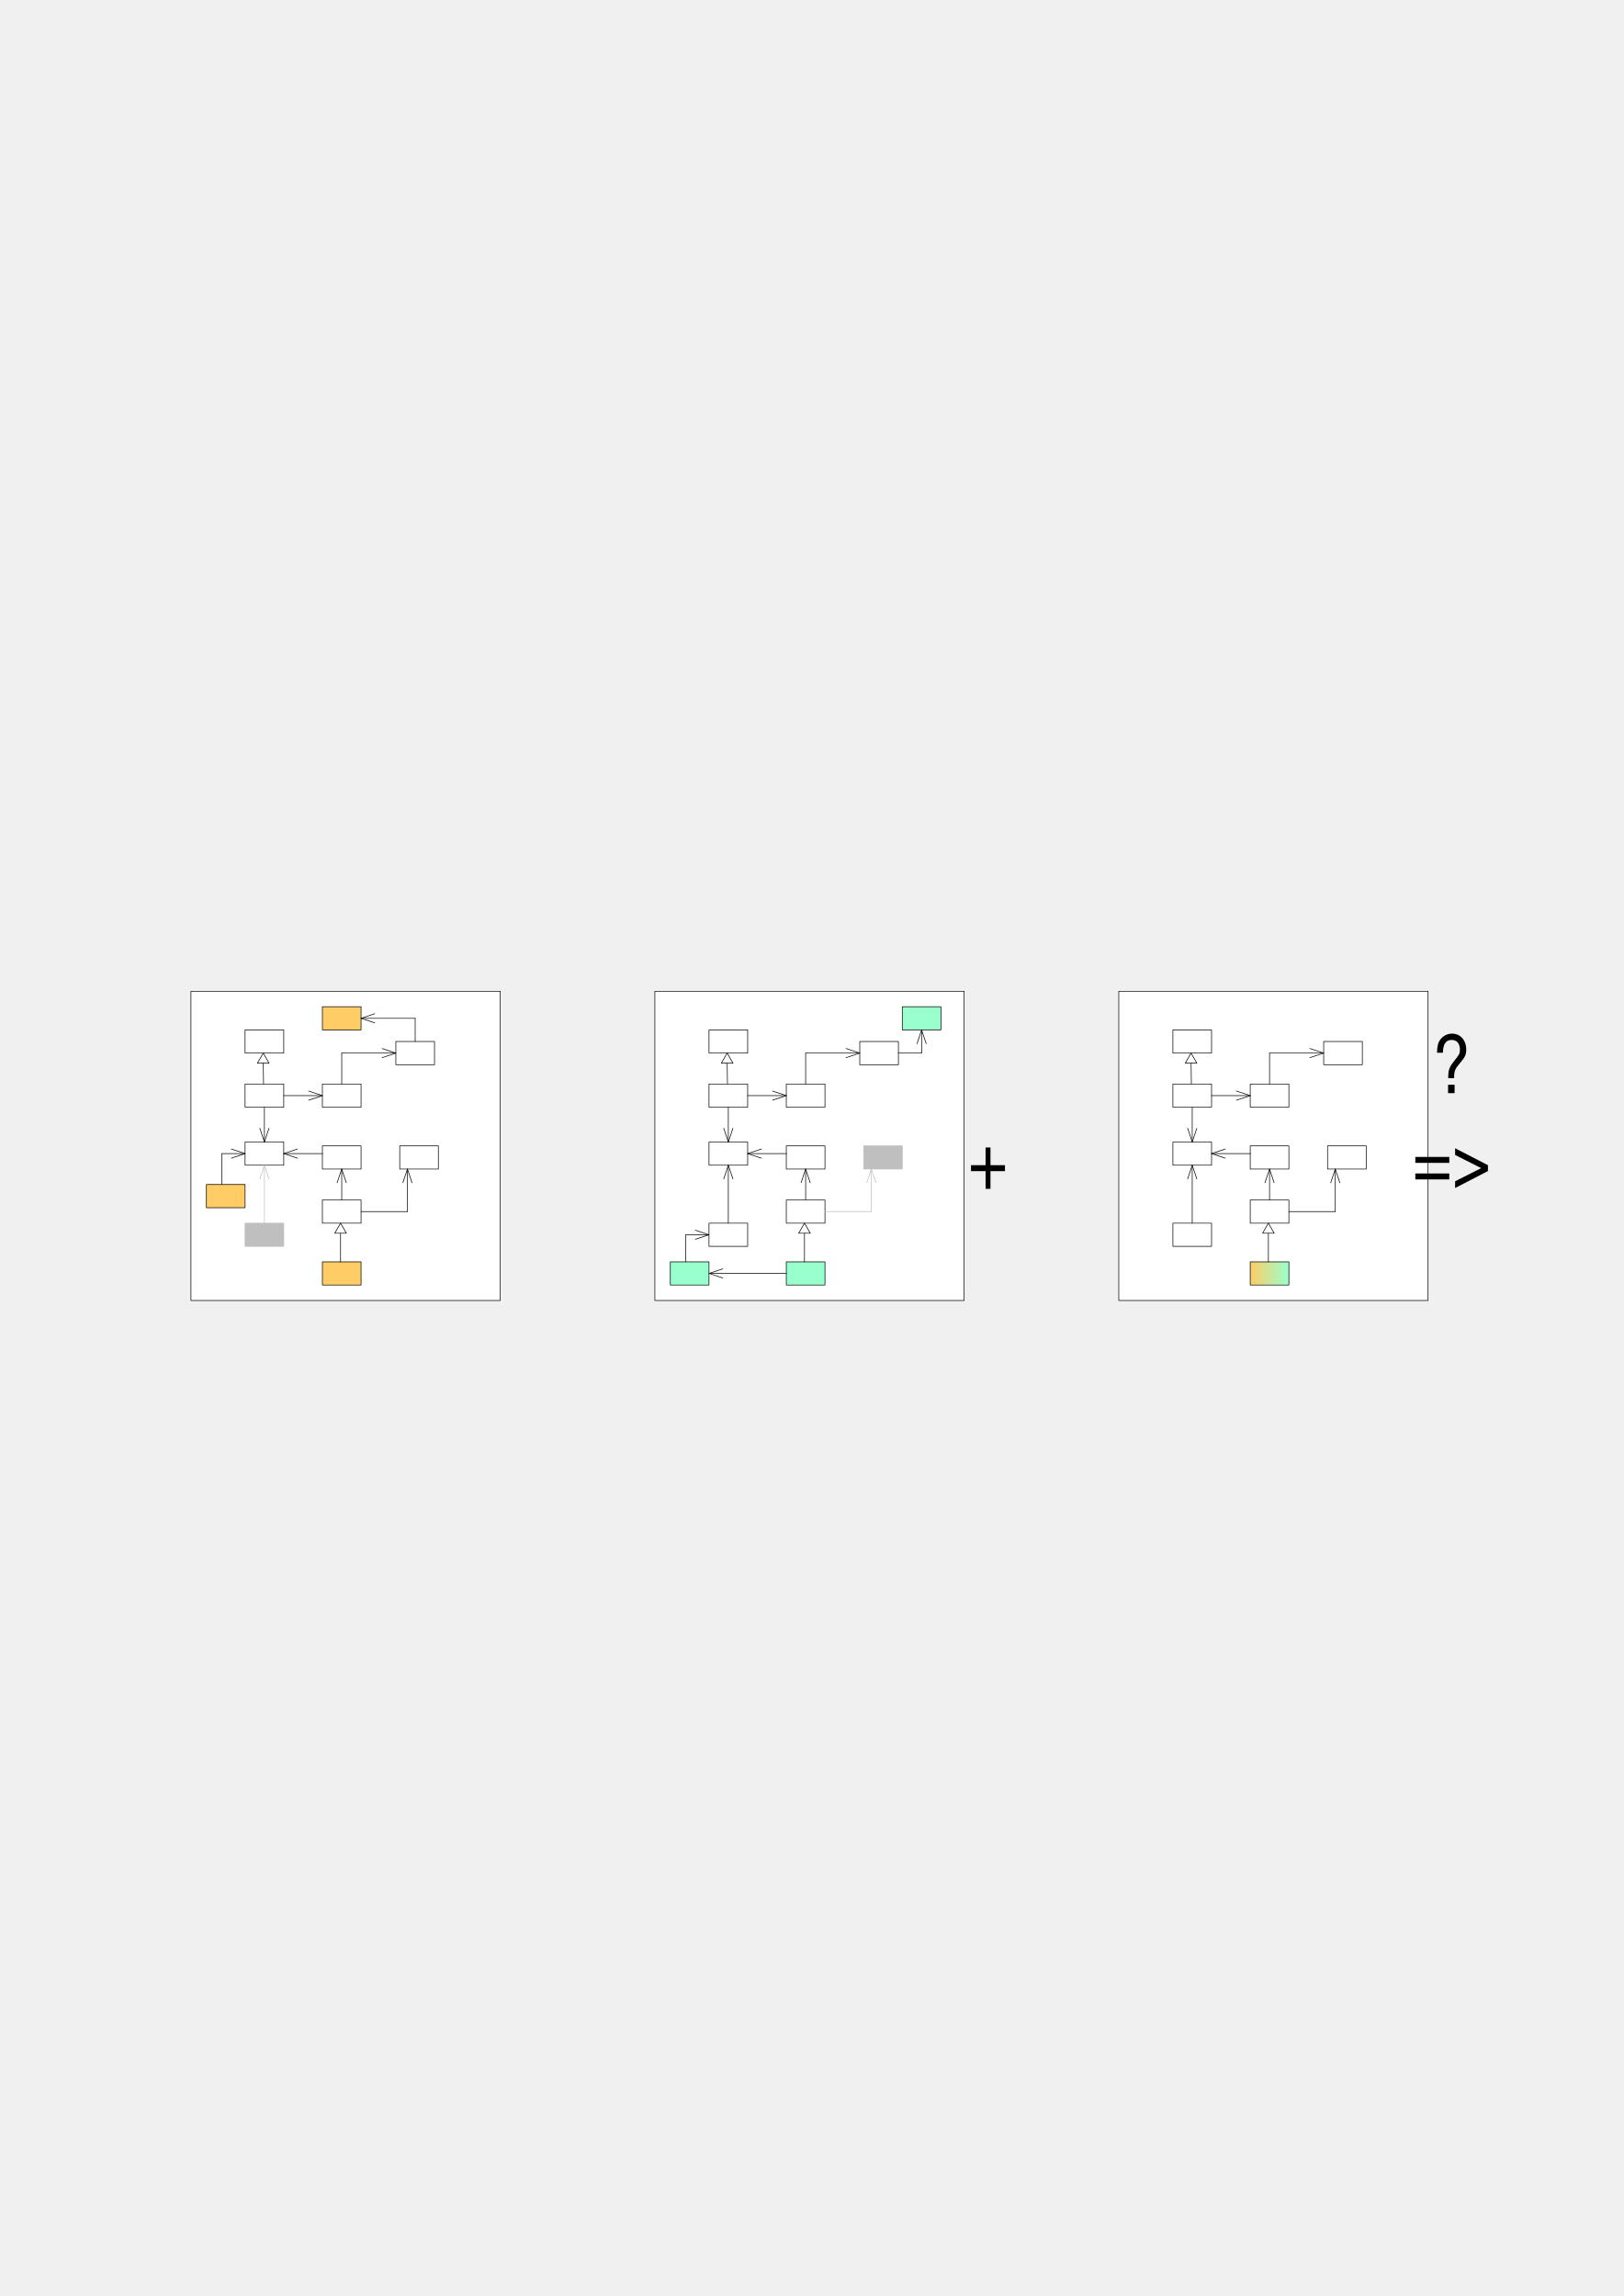
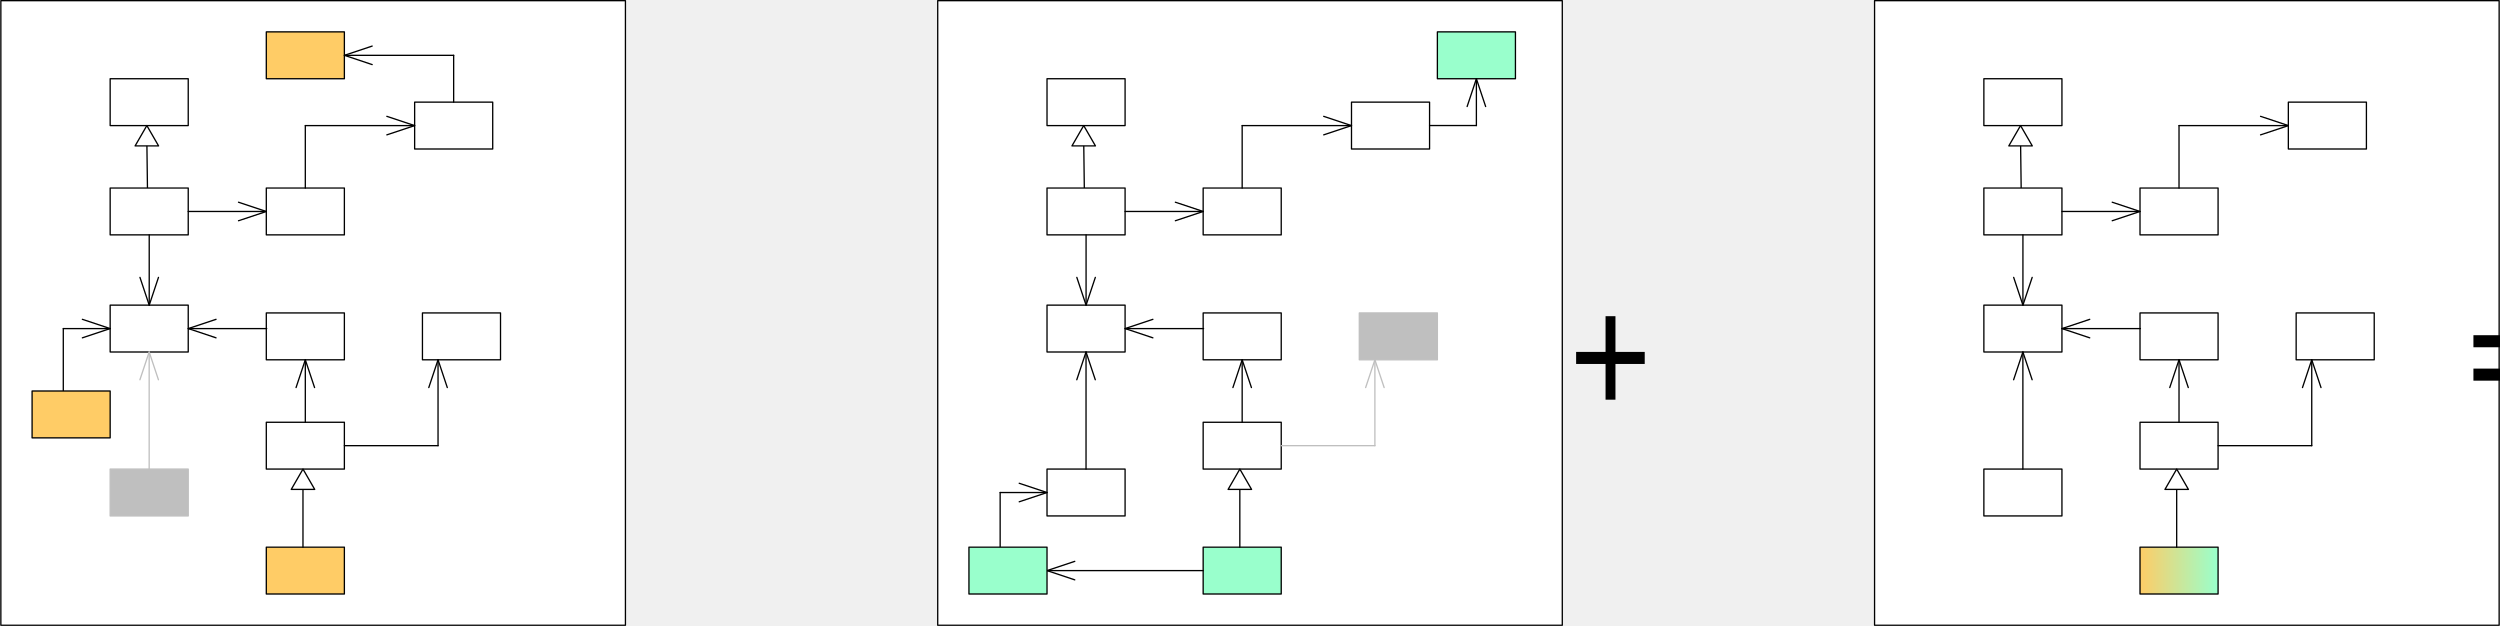
- <svg xmlns="http://www.w3.org/2000/svg" xmlns:ns1="http://schemas.microsoft.com/visio/2003/SVGExtensions/" xmlns:xlink="http://www.w3.org/1999/xlink" width="8.268in" height="11.693in" viewBox="0 0 595.276 841.89" xml:space="preserve" color-interpolation-filters="sRGB" class="st14">
-   <ns1:documentProperties ns1:langID="1030" ns1:metric="true" ns1:viewMarkup="false">
-     <ns1:userDefs>
-       <ns1:ud ns1:nameU="msvNoAutoConnect" ns1:val="VT0(1):26" />
-     </ns1:userDefs>
-   </ns1:documentProperties>
+ <svg xmlns="http://www.w3.org/2000/svg" xmlns:ns1="http://schemas.microsoft.com/visio/2003/SVGExtensions/" xmlns:xlink="http://www.w3.org/1999/xlink" width="6.303in" height="1.578in" viewBox="0 0 453.783 113.626" xml:space="preserve" color-interpolation-filters="sRGB" class="st14">
+   <ns1:documentProperties ns1:langID="1030" ns1:metric="true" ns1:viewMarkup="false" />
  <style type="text/css">
	
		.st1 {fill:#ffffff;stroke:#000000;stroke-linecap:round;stroke-linejoin:round;stroke-width:0.24}
		.st2 {fill:#99ffcc;stroke:#000000;stroke-linecap:round;stroke-linejoin:round;stroke-width:0.24}
		.st3 {fill:#bfbfbf;stroke:#bfbfbf;stroke-linecap:round;stroke-linejoin:round;stroke-width:0.24}
		.st4 {stroke:#000000;stroke-linecap:round;stroke-linejoin:round;stroke-width:0.24}
		.st5 {marker-end:url(#mrkr12-42);stroke:#000000;stroke-linecap:round;stroke-linejoin:round;stroke-width:0.24}
		.st6 {fill:#000000;fill-opacity:1;stroke:#000000;stroke-opacity:1;stroke-width:0.143}
		.st7 {marker-end:url(#mrkr12-53);stroke:#bfbfbf;stroke-linecap:round;stroke-linejoin:round;stroke-width:0.24}
		.st8 {fill:#bfbfbf;fill-opacity:1;stroke:#bfbfbf;stroke-opacity:1;stroke-width:0.143}
		.st9 {stroke:#bfbfbf;stroke-linecap:round;stroke-linejoin:round;stroke-width:0.24}
		.st10 {fill:#ffcc66;stroke:#000000;stroke-linecap:round;stroke-linejoin:round;stroke-width:0.24}
		.st11 {fill:url(#grad0-211);stroke:#000000;stroke-linecap:round;stroke-linejoin:round;stroke-width:0.24}
		.st12 {fill:none;stroke:none;stroke-linecap:round;stroke-linejoin:round;stroke-width:0.72}
		.st13 {fill:#000000;font-family:Arial Narrow;font-size:2.5em}
		.st14 {fill:none;fill-rule:evenodd;font-size:12px;overflow:visible;stroke-linecap:square;stroke-miterlimit:3}
	
	</style>
  <defs id="Patterns_And_Gradients">
    <linearGradient id="grad0-211" x1="0" y1="0" x2="1" y2="0" gradientTransform="rotate(0 0.5 0.5)">
      <stop offset="0" stop-color="#ffcc66" stop-opacity="1" />
      <stop offset="1" stop-color="#99ffcc" stop-opacity="1" />
    </linearGradient>
  </defs>
  <defs id="Markers">
    <g id="lend12">
      <path d="M 3 1 L 0 0 L 3 -1 " style="stroke-linecap:round;stroke-linejoin:round;fill:none" />
    </g>
    <marker id="mrkr12-42" class="st6" ns1:arrowType="12" ns1:arrowSize="0" orient="auto" markerUnits="strokeWidth" overflow="visible">
      <use xlink:href="#lend12" transform="scale(-7,-7) " />
    </marker>
    <marker id="mrkr12-53" class="st8" ns1:arrowType="12" ns1:arrowSize="0" orient="auto" markerUnits="strokeWidth" overflow="visible">
      <use xlink:href="#lend12" transform="scale(-7,-7) " />
    </marker>
  </defs>
  <g ns1:mID="0" ns1:index="1" ns1:groupContext="foregroundPage">
    <ns1:pageProperties ns1:drawingScale="0.0393701" ns1:pageScale="0.0393701" ns1:drawingUnits="24" ns1:shadowOffsetX="8.50394" ns1:shadowOffsetY="-8.50394" />
-     <g id="group1-1" transform="translate(69.9984,-365.033)" ns1:mID="1" ns1:groupContext="group">
-       <g id="group2-2" transform="translate(170.079,0)" ns1:mID="2" ns1:groupContext="group">
+     <g id="group1-1" transform="translate(0.12,-0.12)" ns1:mID="1" ns1:groupContext="group">
+       <g id="group2-2" transform="translate(170.079,1.42109E-14)" ns1:mID="2" ns1:groupContext="group">
        <g id="shape3-3" ns1:mID="3" ns1:groupContext="shape">
          <ns1:userDefs>
            <ns1:ud ns1:nameU="visVersion" ns1:val="VT0(15):26" />
          </ns1:userDefs>
-           <rect x="0" y="728.504" width="113.386" height="113.386" class="st1" />
+           <rect x="0" y="0.24" width="113.386" height="113.386" class="st1" />
        </g>
        <g id="shape4-5" ns1:mID="4" ns1:groupContext="shape" transform="translate(19.8425,-49.6063)">
          <ns1:userDefs>
            <ns1:ud ns1:nameU="visVersion" ns1:val="VT0(12):26" />
          </ns1:userDefs>
-           <rect x="0" y="833.386" width="14.173" height="8.504" class="st1" />
+           <rect x="0" y="105.122" width="14.173" height="8.504" class="st1" />
        </g>
        <g id="shape5-7" ns1:mID="5" ns1:groupContext="shape" transform="translate(19.8425,-90.7087)">
          <ns1:userDefs>
            <ns1:ud ns1:nameU="visVersion" ns1:val="VT0(12):26" />
          </ns1:userDefs>
-           <rect x="0" y="833.386" width="14.173" height="8.504" class="st1" />
+           <rect x="0" y="105.122" width="14.173" height="8.504" class="st1" />
        </g>
        <g id="shape6-9" ns1:mID="6" ns1:groupContext="shape" transform="translate(90.7087,-99.2126)">
          <ns1:userDefs>
            <ns1:ud ns1:nameU="visVersion" ns1:val="VT0(12):26" />
          </ns1:userDefs>
-           <rect x="0" y="833.386" width="14.173" height="8.504" class="st2" />
+           <rect x="0" y="105.122" width="14.173" height="8.504" class="st2" />
        </g>
        <g id="shape7-11" ns1:mID="7" ns1:groupContext="shape" transform="translate(75.1181,-86.4567)">
          <ns1:userDefs>
            <ns1:ud ns1:nameU="visVersion" ns1:val="VT0(12):26" />
          </ns1:userDefs>
-           <rect x="0" y="833.386" width="14.173" height="8.504" class="st1" />
+           <rect x="0" y="105.122" width="14.173" height="8.504" class="st1" />
        </g>
        <g id="shape8-13" ns1:mID="8" ns1:groupContext="shape" transform="translate(48.189,-70.8661)">
          <ns1:userDefs>
            <ns1:ud ns1:nameU="visVersion" ns1:val="VT0(12):26" />
          </ns1:userDefs>
-           <rect x="0" y="833.386" width="14.173" height="8.504" class="st1" />
+           <rect x="0" y="105.122" width="14.173" height="8.504" class="st1" />
        </g>
        <g id="shape9-15" ns1:mID="9" ns1:groupContext="shape" transform="translate(48.189,-5.66929)">
          <ns1:userDefs>
            <ns1:ud ns1:nameU="visVersion" ns1:val="VT0(12):26" />
          </ns1:userDefs>
-           <rect x="0" y="833.386" width="14.173" height="8.504" class="st2" />
+           <rect x="0" y="105.122" width="14.173" height="8.504" class="st2" />
        </g>
        <g id="shape10-17" ns1:mID="10" ns1:groupContext="shape" transform="translate(76.5354,-48.189)">
          <ns1:userDefs>
            <ns1:ud ns1:nameU="visVersion" ns1:val="VT0(12):26" />
          </ns1:userDefs>
-           <rect x="0" y="833.386" width="14.173" height="8.504" class="st3" />
+           <rect x="0" y="105.122" width="14.173" height="8.504" class="st3" />
        </g>
        <g id="shape11-19" ns1:mID="11" ns1:groupContext="shape" transform="translate(19.8425,-19.8425)">
          <ns1:userDefs>
            <ns1:ud ns1:nameU="visVersion" ns1:val="VT0(12):26" />
          </ns1:userDefs>
-           <rect x="0" y="833.386" width="14.173" height="8.504" class="st1" />
+           <rect x="0" y="105.122" width="14.173" height="8.504" class="st1" />
        </g>
        <g id="shape12-21" ns1:mID="12" ns1:groupContext="shape" transform="translate(48.189,-28.3465)">
          <ns1:userDefs>
            <ns1:ud ns1:nameU="visVersion" ns1:val="VT0(12):26" />
          </ns1:userDefs>
-           <rect x="0" y="833.386" width="14.173" height="8.504" class="st1" />
+           <rect x="0" y="105.122" width="14.173" height="8.504" class="st1" />
        </g>
        <g id="shape13-23" ns1:mID="13" ns1:groupContext="shape" transform="translate(48.189,-48.189)">
          <ns1:userDefs>
            <ns1:ud ns1:nameU="visVersion" ns1:val="VT0(12):26" />
          </ns1:userDefs>
-           <rect x="0" y="833.386" width="14.173" height="8.504" class="st1" />
-         </g>
-         <g id="shape14-25" ns1:mID="14" ns1:groupContext="shape" transform="translate(868.324,742.816) rotate(89.2635)">
-           <path d="M0 841.89 L10.3 841.89" class="st4" />
+           <rect x="0" y="105.122" width="14.173" height="8.504" class="st1" />
+         </g>
+         <g id="shape14-25" ns1:mID="14" ns1:groupContext="shape" transform="translate(140.12,23.9133) rotate(89.2635)">
+           <path d="M0 113.63 L10.3 113.63" class="st4" />
        </g>
        <g id="shape15-28" ns1:mID="15" ns1:groupContext="shape" transform="translate(24.6614,-87.0236)">
          <ns1:userDefs>
            <ns1:ud ns1:nameU="visVersion" ns1:val="VT0(14):26" />
          </ns1:userDefs>
-           <path d="M3.97 841.89 L1.84 838.2 L-0.29 841.89 L3.97 841.89 Z" class="st1" />
-         </g>
-         <g id="shape16-30" ns1:mID="16" ns1:groupContext="shape" transform="translate(896.74,816) rotate(90)">
-           <path d="M0 841.89 L11.72 841.89" class="st4" />
+           <path d="M3.97 113.63 L1.84 109.94 L-0.29 113.63 L3.97 113.63 Z" class="st1" />
+         </g>
+         <g id="shape16-30" ns1:mID="16" ns1:groupContext="shape" transform="translate(168.476,87.7361) rotate(90)">
+           <path d="M0 113.63 L11.72 113.63" class="st4" />
        </g>
        <g id="shape17-33" ns1:mID="17" ns1:groupContext="shape" transform="translate(53.0079,-24.6614)">
          <ns1:userDefs>
            <ns1:ud ns1:nameU="visVersion" ns1:val="VT0(14):26" />
          </ns1:userDefs>
-           <path d="M3.97 841.89 L1.84 838.2 L-0.29 841.89 L3.97 841.89 Z" class="st1" />
+           <path d="M3.97 113.63 L1.84 109.94 L-0.29 113.63 L3.97 113.63 Z" class="st1" />
        </g>
        <g id="shape18-35" ns1:mID="18" ns1:groupContext="shape" transform="translate(19.8425,-70.8661)">
          <ns1:userDefs>
            <ns1:ud ns1:nameU="visVersion" ns1:val="VT0(12):26" />
          </ns1:userDefs>
-           <rect x="0" y="833.386" width="14.173" height="8.504" class="st1" />
-         </g>
-         <g id="shape19-37" ns1:mID="19" ns1:groupContext="shape" transform="translate(868.819,813.543) rotate(90) scale(-1,1)">
-           <path d="M0 841.89 L21.26 841.89" class="st5" />
-         </g>
-         <g id="shape20-43" ns1:mID="20" ns1:groupContext="shape" transform="translate(897.165,805.039) rotate(90) scale(-1,1)">
-           <path d="M0 841.89 L11.34 841.89" class="st5" />
-         </g>
-         <g id="shape21-48" ns1:mID="21" ns1:groupContext="shape" transform="translate(921.26,809.291) rotate(90) scale(-1,1)">
-           <path d="M0 841.89 L15.59 841.89" class="st7" />
+           <rect x="0" y="105.122" width="14.173" height="8.504" class="st1" />
+         </g>
+         <g id="shape19-37" ns1:mID="19" ns1:groupContext="shape" transform="translate(140.555,85.2794) rotate(90) scale(-1,1)">
+           <path d="M0 113.63 L21.26 113.63" class="st5" />
+         </g>
+         <g id="shape20-43" ns1:mID="20" ns1:groupContext="shape" transform="translate(168.901,76.7754) rotate(90) scale(-1,1)">
+           <path d="M0 113.63 L11.34 113.63" class="st5" />
+         </g>
+         <g id="shape21-48" ns1:mID="21" ns1:groupContext="shape" transform="translate(192.996,81.0274) rotate(90) scale(-1,1)">
+           <path d="M0 113.63 L15.59 113.63" class="st7" />
        </g>
        <g id="shape22-54" ns1:mID="22" ns1:groupContext="shape" transform="translate(62.3622,-32.5984)">
-           <path d="M0 841.89 L17.01 841.89" class="st9" />
+           <path d="M0 113.63 L17.01 113.63" class="st9" />
        </g>
        <g id="shape23-57" ns1:mID="23" ns1:groupContext="shape" transform="translate(48.189,-9.92126) scale(-1,1)">
-           <path d="M0 841.89 L28.35 841.89" class="st5" />
+           <path d="M0 113.63 L28.35 113.63" class="st5" />
        </g>
        <g id="shape24-62" ns1:mID="24" ns1:groupContext="shape" transform="translate(11.3386,-24.0945)">
-           <path d="M0 841.89 L8.5 841.89" class="st5" />
-         </g>
-         <g id="shape25-67" ns1:mID="25" ns1:groupContext="shape" transform="translate(853.228,817.795) rotate(90)">
-           <path d="M0 841.89 L14.17 841.89" class="st4" />
+           <path d="M0 113.63 L8.5 113.63" class="st5" />
+         </g>
+         <g id="shape25-67" ns1:mID="25" ns1:groupContext="shape" transform="translate(124.964,89.5313) rotate(90)">
+           <path d="M0 113.63 L14.17 113.63" class="st4" />
        </g>
        <g id="shape26-70" ns1:mID="26" ns1:groupContext="shape" transform="translate(5.66929,-5.66929)">
          <ns1:userDefs>
            <ns1:ud ns1:nameU="visVersion" ns1:val="VT0(12):26" />
          </ns1:userDefs>
-           <rect x="0" y="833.386" width="14.173" height="8.504" class="st2" />
-         </g>
-         <g id="shape27-72" ns1:mID="27" ns1:groupContext="shape" transform="translate(-814.961,771.024) rotate(-90) scale(-1,1)">
-           <path d="M0 841.89 L12.76 841.89" class="st5" />
+           <rect x="0" y="105.122" width="14.173" height="8.504" class="st2" />
+         </g>
+         <g id="shape27-72" ns1:mID="27" ns1:groupContext="shape" transform="translate(-86.6967,42.7597) rotate(-90) scale(-1,1)">
+           <path d="M0 113.63 L12.76 113.63" class="st5" />
        </g>
        <g id="shape28-77" ns1:mID="28" ns1:groupContext="shape" transform="translate(34.0157,-75.1181)">
-           <path d="M0 841.89 L14.17 841.89" class="st5" />
+           <path d="M0 113.63 L14.17 113.63" class="st5" />
        </g>
        <g id="shape29-82" ns1:mID="29" ns1:groupContext="shape" transform="translate(55.2756,-90.7087)">
-           <path d="M0 841.89 L19.84 841.89" class="st5" />
-         </g>
-         <g id="shape30-87" ns1:mID="30" ns1:groupContext="shape" transform="translate(897.165,751.181) rotate(90)">
-           <path d="M0 841.89 L11.34 841.89" class="st4" />
-         </g>
-         <g id="shape31-90" ns1:mID="31" ns1:groupContext="shape" transform="translate(939.685,751.181) rotate(90) scale(-1,1)">
-           <path d="M0 841.89 L8.5 841.89" class="st5" />
-         </g>
-         <g id="shape32-95" ns1:mID="32" ns1:groupContext="shape" transform="translate(97.7953,1593.07) rotate(180)">
-           <path d="M0 841.89 L8.5 841.89" class="st4" />
+           <path d="M0 113.63 L19.84 113.63" class="st5" />
+         </g>
+         <g id="shape30-87" ns1:mID="30" ns1:groupContext="shape" transform="translate(168.901,22.9172) rotate(90)">
+           <path d="M0 113.63 L11.34 113.63" class="st4" />
+         </g>
+         <g id="shape31-90" ns1:mID="31" ns1:groupContext="shape" transform="translate(211.421,22.9172) rotate(90) scale(-1,1)">
+           <path d="M0 113.63 L8.5 113.63" class="st5" />
+         </g>
+         <g id="shape32-95" ns1:mID="32" ns1:groupContext="shape" transform="translate(97.7953,136.543) rotate(180)">
+           <path d="M0 113.63 L8.5 113.63" class="st4" />
        </g>
        <g id="shape33-98" ns1:mID="33" ns1:groupContext="shape" transform="translate(48.2597,-53.8583) scale(-1,1)">
-           <path d="M0 841.89 L14.24 841.89" class="st5" />
+           <path d="M0 113.63 L14.24 113.63" class="st5" />
        </g>
      </g>
      <g id="group34-103" ns1:mID="34" ns1:groupContext="group">
        <g id="shape35-104" ns1:mID="35" ns1:groupContext="shape">
          <ns1:userDefs>
            <ns1:ud ns1:nameU="visVersion" ns1:val="VT0(15):26" />
          </ns1:userDefs>
-           <rect x="0" y="728.504" width="113.386" height="113.386" class="st1" />
+           <rect x="0" y="0.24" width="113.386" height="113.386" class="st1" />
        </g>
        <g id="shape36-106" ns1:mID="36" ns1:groupContext="shape" transform="translate(19.8425,-49.6063)">
          <ns1:userDefs>
            <ns1:ud ns1:nameU="visVersion" ns1:val="VT0(12):26" />
          </ns1:userDefs>
-           <rect x="0" y="833.386" width="14.173" height="8.504" class="st1" />
+           <rect x="0" y="105.122" width="14.173" height="8.504" class="st1" />
        </g>
        <g id="shape37-108" ns1:mID="37" ns1:groupContext="shape" transform="translate(19.8425,-90.7087)">
          <ns1:userDefs>
            <ns1:ud ns1:nameU="visVersion" ns1:val="VT0(12):26" />
          </ns1:userDefs>
-           <rect x="0" y="833.386" width="14.173" height="8.504" class="st1" />
+           <rect x="0" y="105.122" width="14.173" height="8.504" class="st1" />
        </g>
        <g id="shape38-110" ns1:mID="38" ns1:groupContext="shape" transform="translate(48.189,-99.2126)">
          <ns1:userDefs>
            <ns1:ud ns1:nameU="visVersion" ns1:val="VT0(12):26" />
          </ns1:userDefs>
-           <rect x="0" y="833.386" width="14.173" height="8.504" class="st10" />
+           <rect x="0" y="105.122" width="14.173" height="8.504" class="st10" />
        </g>
        <g id="shape39-112" ns1:mID="39" ns1:groupContext="shape" transform="translate(75.1181,-86.4567)">
          <ns1:userDefs>
            <ns1:ud ns1:nameU="visVersion" ns1:val="VT0(12):26" />
          </ns1:userDefs>
-           <rect x="0" y="833.386" width="14.173" height="8.504" class="st1" />
+           <rect x="0" y="105.122" width="14.173" height="8.504" class="st1" />
        </g>
        <g id="shape40-114" ns1:mID="40" ns1:groupContext="shape" transform="translate(48.189,-70.8661)">
          <ns1:userDefs>
            <ns1:ud ns1:nameU="visVersion" ns1:val="VT0(12):26" />
          </ns1:userDefs>
-           <rect x="0" y="833.386" width="14.173" height="8.504" class="st1" />
+           <rect x="0" y="105.122" width="14.173" height="8.504" class="st1" />
        </g>
        <g id="shape41-116" ns1:mID="41" ns1:groupContext="shape" transform="translate(48.189,-5.66929)">
          <ns1:userDefs>
            <ns1:ud ns1:nameU="visVersion" ns1:val="VT0(12):26" />
          </ns1:userDefs>
-           <rect x="0" y="833.386" width="14.173" height="8.504" class="st10" />
+           <rect x="0" y="105.122" width="14.173" height="8.504" class="st10" />
        </g>
        <g id="shape42-118" ns1:mID="42" ns1:groupContext="shape" transform="translate(76.5354,-48.189)">
          <ns1:userDefs>
            <ns1:ud ns1:nameU="visVersion" ns1:val="VT0(12):26" />
          </ns1:userDefs>
-           <rect x="0" y="833.386" width="14.173" height="8.504" class="st1" />
+           <rect x="0" y="105.122" width="14.173" height="8.504" class="st1" />
        </g>
        <g id="shape43-120" ns1:mID="43" ns1:groupContext="shape" transform="translate(19.8425,-19.8425)">
          <ns1:userDefs>
            <ns1:ud ns1:nameU="visVersion" ns1:val="VT0(12):26" />
          </ns1:userDefs>
-           <rect x="0" y="833.386" width="14.173" height="8.504" class="st3" />
+           <rect x="0" y="105.122" width="14.173" height="8.504" class="st3" />
        </g>
        <g id="shape44-122" ns1:mID="44" ns1:groupContext="shape" transform="translate(48.189,-28.3465)">
          <ns1:userDefs>
            <ns1:ud ns1:nameU="visVersion" ns1:val="VT0(12):26" />
          </ns1:userDefs>
-           <rect x="0" y="833.386" width="14.173" height="8.504" class="st1" />
+           <rect x="0" y="105.122" width="14.173" height="8.504" class="st1" />
        </g>
        <g id="shape45-124" ns1:mID="45" ns1:groupContext="shape" transform="translate(48.189,-48.189)">
          <ns1:userDefs>
            <ns1:ud ns1:nameU="visVersion" ns1:val="VT0(12):26" />
          </ns1:userDefs>
-           <rect x="0" y="833.386" width="14.173" height="8.504" class="st1" />
-         </g>
-         <g id="shape46-126" ns1:mID="46" ns1:groupContext="shape" transform="translate(868.324,742.816) rotate(89.2635)">
-           <path d="M0 841.89 L10.3 841.89" class="st4" />
+           <rect x="0" y="105.122" width="14.173" height="8.504" class="st1" />
+         </g>
+         <g id="shape46-126" ns1:mID="46" ns1:groupContext="shape" transform="translate(140.12,23.9133) rotate(89.2635)">
+           <path d="M0 113.63 L10.3 113.63" class="st4" />
        </g>
        <g id="shape47-129" ns1:mID="47" ns1:groupContext="shape" transform="translate(24.6614,-87.0236)">
          <ns1:userDefs>
            <ns1:ud ns1:nameU="visVersion" ns1:val="VT0(14):26" />
          </ns1:userDefs>
-           <path d="M3.97 841.89 L1.84 838.2 L-0.29 841.89 L3.97 841.89 Z" class="st1" />
-         </g>
-         <g id="shape48-131" ns1:mID="48" ns1:groupContext="shape" transform="translate(896.74,816) rotate(90)">
-           <path d="M0 841.89 L11.72 841.89" class="st4" />
+           <path d="M3.97 113.63 L1.84 109.94 L-0.29 113.63 L3.97 113.63 Z" class="st1" />
+         </g>
+         <g id="shape48-131" ns1:mID="48" ns1:groupContext="shape" transform="translate(168.476,87.7361) rotate(90)">
+           <path d="M0 113.63 L11.72 113.63" class="st4" />
        </g>
        <g id="shape49-134" ns1:mID="49" ns1:groupContext="shape" transform="translate(53.0079,-24.6614)">
          <ns1:userDefs>
            <ns1:ud ns1:nameU="visVersion" ns1:val="VT0(14):26" />
          </ns1:userDefs>
-           <path d="M3.97 841.89 L1.84 838.2 L-0.29 841.89 L3.97 841.89 Z" class="st1" />
+           <path d="M3.97 113.63 L1.84 109.94 L-0.29 113.63 L3.97 113.63 Z" class="st1" />
        </g>
        <g id="shape50-136" ns1:mID="50" ns1:groupContext="shape" transform="translate(19.8425,-70.8661)">
          <ns1:userDefs>
            <ns1:ud ns1:nameU="visVersion" ns1:val="VT0(12):26" />
          </ns1:userDefs>
-           <rect x="0" y="833.386" width="14.173" height="8.504" class="st1" />
-         </g>
-         <g id="shape51-138" ns1:mID="51" ns1:groupContext="shape" transform="translate(868.819,813.543) rotate(90) scale(-1,1)">
-           <path d="M0 841.89 L21.26 841.89" class="st7" />
-         </g>
-         <g id="shape52-143" ns1:mID="52" ns1:groupContext="shape" transform="translate(897.165,805.039) rotate(90) scale(-1,1)">
-           <path d="M0 841.89 L11.34 841.89" class="st5" />
-         </g>
-         <g id="shape53-148" ns1:mID="53" ns1:groupContext="shape" transform="translate(921.26,809.291) rotate(90) scale(-1,1)">
-           <path d="M0 841.89 L15.59 841.89" class="st5" />
+           <rect x="0" y="105.122" width="14.173" height="8.504" class="st1" />
+         </g>
+         <g id="shape51-138" ns1:mID="51" ns1:groupContext="shape" transform="translate(140.555,85.2794) rotate(90) scale(-1,1)">
+           <path d="M0 113.63 L21.26 113.63" class="st7" />
+         </g>
+         <g id="shape52-143" ns1:mID="52" ns1:groupContext="shape" transform="translate(168.901,76.7754) rotate(90) scale(-1,1)">
+           <path d="M0 113.63 L11.34 113.63" class="st5" />
+         </g>
+         <g id="shape53-148" ns1:mID="53" ns1:groupContext="shape" transform="translate(192.996,81.0274) rotate(90) scale(-1,1)">
+           <path d="M0 113.63 L15.59 113.63" class="st5" />
        </g>
        <g id="shape54-153" ns1:mID="54" ns1:groupContext="shape" transform="translate(62.3622,-32.5984)">
-           <path d="M0 841.89 L17.01 841.89" class="st4" />
+           <path d="M0 113.63 L17.01 113.63" class="st4" />
        </g>
        <g id="shape55-156" ns1:mID="55" ns1:groupContext="shape" transform="translate(11.3386,-53.8583)">
-           <path d="M0 841.89 L8.5 841.89" class="st5" />
-         </g>
-         <g id="shape56-161" ns1:mID="56" ns1:groupContext="shape" transform="translate(853.228,788.031) rotate(90)">
-           <path d="M0 841.89 L14.17 841.89" class="st4" />
+           <path d="M0 113.63 L8.5 113.63" class="st5" />
+         </g>
+         <g id="shape56-161" ns1:mID="56" ns1:groupContext="shape" transform="translate(124.964,59.7676) rotate(90)">
+           <path d="M0 113.63 L14.17 113.63" class="st4" />
        </g>
        <g id="shape57-164" ns1:mID="57" ns1:groupContext="shape" transform="translate(5.66929,-34.0157)">
          <ns1:userDefs>
            <ns1:ud ns1:nameU="visVersion" ns1:val="VT0(12):26" />
          </ns1:userDefs>
-           <rect x="0" y="833.386" width="14.173" height="8.504" class="st10" />
-         </g>
-         <g id="shape58-166" ns1:mID="58" ns1:groupContext="shape" transform="translate(-814.961,771.024) rotate(-90) scale(-1,1)">
-           <path d="M0 841.89 L12.76 841.89" class="st5" />
+           <rect x="0" y="105.122" width="14.173" height="8.504" class="st10" />
+         </g>
+         <g id="shape58-166" ns1:mID="58" ns1:groupContext="shape" transform="translate(-86.6967,42.7597) rotate(-90) scale(-1,1)">
+           <path d="M0 113.63 L12.76 113.63" class="st5" />
        </g>
        <g id="shape59-171" ns1:mID="59" ns1:groupContext="shape" transform="translate(34.0157,-75.1181)">
-           <path d="M0 841.89 L14.17 841.89" class="st5" />
+           <path d="M0 113.63 L14.17 113.63" class="st5" />
        </g>
        <g id="shape60-176" ns1:mID="60" ns1:groupContext="shape" transform="translate(55.2756,-90.7087)">
-           <path d="M0 841.89 L19.84 841.89" class="st5" />
-         </g>
-         <g id="shape61-181" ns1:mID="61" ns1:groupContext="shape" transform="translate(897.165,751.181) rotate(90)">
-           <path d="M0 841.89 L11.34 841.89" class="st4" />
+           <path d="M0 113.63 L19.84 113.63" class="st5" />
+         </g>
+         <g id="shape61-181" ns1:mID="61" ns1:groupContext="shape" transform="translate(168.901,22.9172) rotate(90)">
+           <path d="M0 113.63 L11.34 113.63" class="st4" />
        </g>
        <g id="shape62-184" ns1:mID="62" ns1:groupContext="shape" transform="translate(82.2047,-103.465) scale(-1,1)">
-           <path d="M0 841.89 L19.84 841.89" class="st5" />
-         </g>
-         <g id="shape63-189" ns1:mID="63" ns1:groupContext="shape" transform="translate(924.094,738.425) rotate(90)">
-           <path d="M0 841.89 L8.5 841.89" class="st4" />
+           <path d="M0 113.63 L19.84 113.63" class="st5" />
+         </g>
+         <g id="shape63-189" ns1:mID="63" ns1:groupContext="shape" transform="translate(195.831,10.1613) rotate(90)">
+           <path d="M0 113.63 L8.5 113.63" class="st4" />
        </g>
        <g id="shape64-192" ns1:mID="64" ns1:groupContext="shape" transform="translate(48.2597,-53.8583) scale(-1,1)">
-           <path d="M0 841.89 L14.24 841.89" class="st5" />
-         </g>
-       </g>
-       <g id="group65-197" transform="translate(340.157,0)" ns1:mID="65" ns1:groupContext="group">
+           <path d="M0 113.63 L14.24 113.63" class="st5" />
+         </g>
+       </g>
+       <g id="group65-197" transform="translate(340.157,1.42109E-14)" ns1:mID="65" ns1:groupContext="group">
        <g id="shape66-198" ns1:mID="66" ns1:groupContext="shape">
          <ns1:userDefs>
            <ns1:ud ns1:nameU="visVersion" ns1:val="VT0(15):26" />
          </ns1:userDefs>
-           <rect x="0" y="728.504" width="113.386" height="113.386" class="st1" />
+           <rect x="0" y="0.24" width="113.386" height="113.386" class="st1" />
        </g>
        <g id="shape67-200" ns1:mID="67" ns1:groupContext="shape" transform="translate(19.8425,-49.6063)">
          <ns1:userDefs>
            <ns1:ud ns1:nameU="visVersion" ns1:val="VT0(12):26" />
          </ns1:userDefs>
-           <rect x="0" y="833.386" width="14.173" height="8.504" class="st1" />
+           <rect x="0" y="105.122" width="14.173" height="8.504" class="st1" />
        </g>
        <g id="shape68-202" ns1:mID="68" ns1:groupContext="shape" transform="translate(19.8425,-90.7087)">
          <ns1:userDefs>
            <ns1:ud ns1:nameU="visVersion" ns1:val="VT0(12):26" />
          </ns1:userDefs>
-           <rect x="0" y="833.386" width="14.173" height="8.504" class="st1" />
+           <rect x="0" y="105.122" width="14.173" height="8.504" class="st1" />
        </g>
        <g id="shape69-204" ns1:mID="69" ns1:groupContext="shape" transform="translate(75.1181,-86.4567)">
          <ns1:userDefs>
            <ns1:ud ns1:nameU="visVersion" ns1:val="VT0(12):26" />
          </ns1:userDefs>
-           <rect x="0" y="833.386" width="14.173" height="8.504" class="st1" />
+           <rect x="0" y="105.122" width="14.173" height="8.504" class="st1" />
        </g>
        <g id="shape70-206" ns1:mID="70" ns1:groupContext="shape" transform="translate(48.189,-70.8661)">
          <ns1:userDefs>
            <ns1:ud ns1:nameU="visVersion" ns1:val="VT0(12):26" />
          </ns1:userDefs>
-           <rect x="0" y="833.386" width="14.173" height="8.504" class="st1" />
+           <rect x="0" y="105.122" width="14.173" height="8.504" class="st1" />
        </g>
        <g id="shape71-208" ns1:mID="71" ns1:groupContext="shape" transform="translate(48.189,-5.66929)">
          <ns1:userDefs>
            <ns1:ud ns1:nameU="visVersion" ns1:val="VT0(12):26" />
          </ns1:userDefs>
-           <rect x="0" y="833.386" width="14.173" height="8.504" class="st11" />
+           <rect x="0" y="105.122" width="14.173" height="8.504" class="st11" />
        </g>
        <g id="shape72-212" ns1:mID="72" ns1:groupContext="shape" transform="translate(76.5354,-48.189)">
          <ns1:userDefs>
            <ns1:ud ns1:nameU="visVersion" ns1:val="VT0(12):26" />
          </ns1:userDefs>
-           <rect x="0" y="833.386" width="14.173" height="8.504" class="st1" />
+           <rect x="0" y="105.122" width="14.173" height="8.504" class="st1" />
        </g>
        <g id="shape73-214" ns1:mID="73" ns1:groupContext="shape" transform="translate(19.8425,-19.8425)">
          <ns1:userDefs>
            <ns1:ud ns1:nameU="visVersion" ns1:val="VT0(12):26" />
          </ns1:userDefs>
-           <rect x="0" y="833.386" width="14.173" height="8.504" class="st1" />
+           <rect x="0" y="105.122" width="14.173" height="8.504" class="st1" />
        </g>
        <g id="shape74-216" ns1:mID="74" ns1:groupContext="shape" transform="translate(48.189,-28.3465)">
          <ns1:userDefs>
            <ns1:ud ns1:nameU="visVersion" ns1:val="VT0(12):26" />
          </ns1:userDefs>
-           <rect x="0" y="833.386" width="14.173" height="8.504" class="st1" />
+           <rect x="0" y="105.122" width="14.173" height="8.504" class="st1" />
        </g>
        <g id="shape75-218" ns1:mID="75" ns1:groupContext="shape" transform="translate(48.189,-48.189)">
          <ns1:userDefs>
            <ns1:ud ns1:nameU="visVersion" ns1:val="VT0(12):26" />
          </ns1:userDefs>
-           <rect x="0" y="833.386" width="14.173" height="8.504" class="st1" />
-         </g>
-         <g id="shape76-220" ns1:mID="76" ns1:groupContext="shape" transform="translate(868.324,742.816) rotate(89.2635)">
-           <path d="M0 841.89 L10.3 841.89" class="st4" />
+           <rect x="0" y="105.122" width="14.173" height="8.504" class="st1" />
+         </g>
+         <g id="shape76-220" ns1:mID="76" ns1:groupContext="shape" transform="translate(140.12,23.9133) rotate(89.2635)">
+           <path d="M0 113.63 L10.3 113.63" class="st4" />
        </g>
        <g id="shape77-223" ns1:mID="77" ns1:groupContext="shape" transform="translate(24.6614,-87.0236)">
          <ns1:userDefs>
            <ns1:ud ns1:nameU="visVersion" ns1:val="VT0(14):26" />
          </ns1:userDefs>
-           <path d="M3.97 841.89 L1.84 838.2 L-0.29 841.89 L3.97 841.89 Z" class="st1" />
-         </g>
-         <g id="shape78-225" ns1:mID="78" ns1:groupContext="shape" transform="translate(896.74,816) rotate(90)">
-           <path d="M0 841.89 L11.72 841.89" class="st4" />
+           <path d="M3.97 113.63 L1.84 109.94 L-0.29 113.63 L3.97 113.63 Z" class="st1" />
+         </g>
+         <g id="shape78-225" ns1:mID="78" ns1:groupContext="shape" transform="translate(168.476,87.7361) rotate(90)">
+           <path d="M0 113.63 L11.72 113.63" class="st4" />
        </g>
        <g id="shape79-228" ns1:mID="79" ns1:groupContext="shape" transform="translate(53.0079,-24.6614)">
          <ns1:userDefs>
            <ns1:ud ns1:nameU="visVersion" ns1:val="VT0(14):26" />
          </ns1:userDefs>
-           <path d="M3.97 841.89 L1.84 838.2 L-0.29 841.89 L3.97 841.89 Z" class="st1" />
+           <path d="M3.97 113.63 L1.84 109.94 L-0.29 113.63 L3.97 113.63 Z" class="st1" />
        </g>
        <g id="shape80-230" ns1:mID="80" ns1:groupContext="shape" transform="translate(19.8425,-70.8661)">
          <ns1:userDefs>
            <ns1:ud ns1:nameU="visVersion" ns1:val="VT0(12):26" />
          </ns1:userDefs>
-           <rect x="0" y="833.386" width="14.173" height="8.504" class="st1" />
-         </g>
-         <g id="shape81-232" ns1:mID="81" ns1:groupContext="shape" transform="translate(868.819,813.543) rotate(90) scale(-1,1)">
-           <path d="M0 841.89 L21.26 841.89" class="st5" />
-         </g>
-         <g id="shape82-237" ns1:mID="82" ns1:groupContext="shape" transform="translate(897.165,805.039) rotate(90) scale(-1,1)">
-           <path d="M0 841.89 L11.34 841.89" class="st5" />
-         </g>
-         <g id="shape83-242" ns1:mID="83" ns1:groupContext="shape" transform="translate(921.26,809.291) rotate(90) scale(-1,1)">
-           <path d="M0 841.89 L15.59 841.89" class="st5" />
+           <rect x="0" y="105.122" width="14.173" height="8.504" class="st1" />
+         </g>
+         <g id="shape81-232" ns1:mID="81" ns1:groupContext="shape" transform="translate(140.555,85.2794) rotate(90) scale(-1,1)">
+           <path d="M0 113.63 L21.26 113.63" class="st5" />
+         </g>
+         <g id="shape82-237" ns1:mID="82" ns1:groupContext="shape" transform="translate(168.901,76.7754) rotate(90) scale(-1,1)">
+           <path d="M0 113.63 L11.34 113.63" class="st5" />
+         </g>
+         <g id="shape83-242" ns1:mID="83" ns1:groupContext="shape" transform="translate(192.996,81.0274) rotate(90) scale(-1,1)">
+           <path d="M0 113.63 L15.59 113.63" class="st5" />
        </g>
        <g id="shape84-247" ns1:mID="84" ns1:groupContext="shape" transform="translate(62.3622,-32.5984)">
-           <path d="M0 841.89 L17.01 841.89" class="st4" />
-         </g>
-         <g id="shape85-250" ns1:mID="85" ns1:groupContext="shape" transform="translate(-814.961,771.024) rotate(-90) scale(-1,1)">
-           <path d="M0 841.89 L12.76 841.89" class="st5" />
+           <path d="M0 113.63 L17.01 113.63" class="st4" />
+         </g>
+         <g id="shape85-250" ns1:mID="85" ns1:groupContext="shape" transform="translate(-86.6967,42.7597) rotate(-90) scale(-1,1)">
+           <path d="M0 113.63 L12.76 113.63" class="st5" />
        </g>
        <g id="shape86-255" ns1:mID="86" ns1:groupContext="shape" transform="translate(34.0157,-75.1181)">
-           <path d="M0 841.89 L14.17 841.89" class="st5" />
+           <path d="M0 113.63 L14.17 113.63" class="st5" />
        </g>
        <g id="shape87-260" ns1:mID="87" ns1:groupContext="shape" transform="translate(55.2756,-90.7087)">
-           <path d="M0 841.89 L19.84 841.89" class="st5" />
-         </g>
-         <g id="shape88-265" ns1:mID="88" ns1:groupContext="shape" transform="translate(897.165,751.181) rotate(90)">
-           <path d="M0 841.89 L11.34 841.89" class="st4" />
+           <path d="M0 113.63 L19.84 113.63" class="st5" />
+         </g>
+         <g id="shape88-265" ns1:mID="88" ns1:groupContext="shape" transform="translate(168.901,22.9172) rotate(90)">
+           <path d="M0 113.63 L11.34 113.63" class="st4" />
        </g>
        <g id="shape89-268" ns1:mID="89" ns1:groupContext="shape" transform="translate(48.2597,-53.8583) scale(-1,1)">
-           <path d="M0 841.89 L14.24 841.89" class="st5" />
+           <path d="M0 113.63 L14.24 113.63" class="st5" />
        </g>
      </g>
      <g id="shape90-273" ns1:mID="90" ns1:groupContext="shape" transform="translate(127.559,-35.7705)">
        <ns1:textBlock ns1:margins="rect(4,4,4,4)" ns1:tabSpace="42.5197" />
-         <ns1:textRect cx="14.173" cy="827.717" width="28.35" height="28.346" />
-         <rect x="0" y="813.543" width="28.346" height="28.346" class="st12" />
-         <text x="6.99" y="836.72" class="st13" ns1:langID="1030">
+         <ns1:textRect cx="14.173" cy="99.453" width="28.35" height="28.346" />
+         <rect x="0" y="85.279" width="28.346" height="28.346" class="st12" />
+         <text x="6.99" y="108.45" class="st13" ns1:langID="1030">
          <ns1:paragraph ns1:horizAlign="1" />
          <ns1:tabList />+</text>
      </g>
      <g id="shape91-276" ns1:mID="91" ns1:groupContext="shape" transform="translate(293.386,-35.7705)">
        <ns1:textBlock ns1:margins="rect(4,4,4,4)" ns1:tabSpace="42.5197" />
-         <ns1:textRect cx="18.425" cy="827.717" width="36.86" height="28.346" />
-         <rect x="0" y="813.543" width="36.85" height="28.346" class="st12" />
-         <text x="4.06" y="836.72" class="st13" ns1:langID="1030">
+         <ns1:textRect cx="18.425" cy="99.453" width="36.86" height="28.346" />
+         <rect x="0" y="85.279" width="36.85" height="28.346" class="st12" />
+         <text x="4.06" y="108.45" class="st13" ns1:langID="1030">
          <ns1:paragraph ns1:horizAlign="1" />
          <ns1:tabList />=&gt;</text>
      </g>
      <g id="shape92-279" ns1:mID="92" ns1:groupContext="shape" transform="translate(297.638,-70.8661)">
        <ns1:textBlock ns1:margins="rect(4,4,4,4)" ns1:tabSpace="42.5197" />
-         <ns1:textRect cx="14.173" cy="827.717" width="28.35" height="28.346" />
-         <rect x="0" y="813.543" width="28.346" height="28.346" class="st12" />
-         <text x="7.33" y="836.72" class="st13" ns1:langID="1030">
+         <ns1:textRect cx="14.173" cy="99.453" width="28.35" height="28.346" />
+         <rect x="0" y="85.279" width="28.346" height="28.346" class="st12" />
+         <text x="7.33" y="108.45" class="st13" ns1:langID="1030">
          <ns1:paragraph ns1:horizAlign="1" />
          <ns1:tabList />?</text>
      </g>
    </g>
  </g>
</svg>
